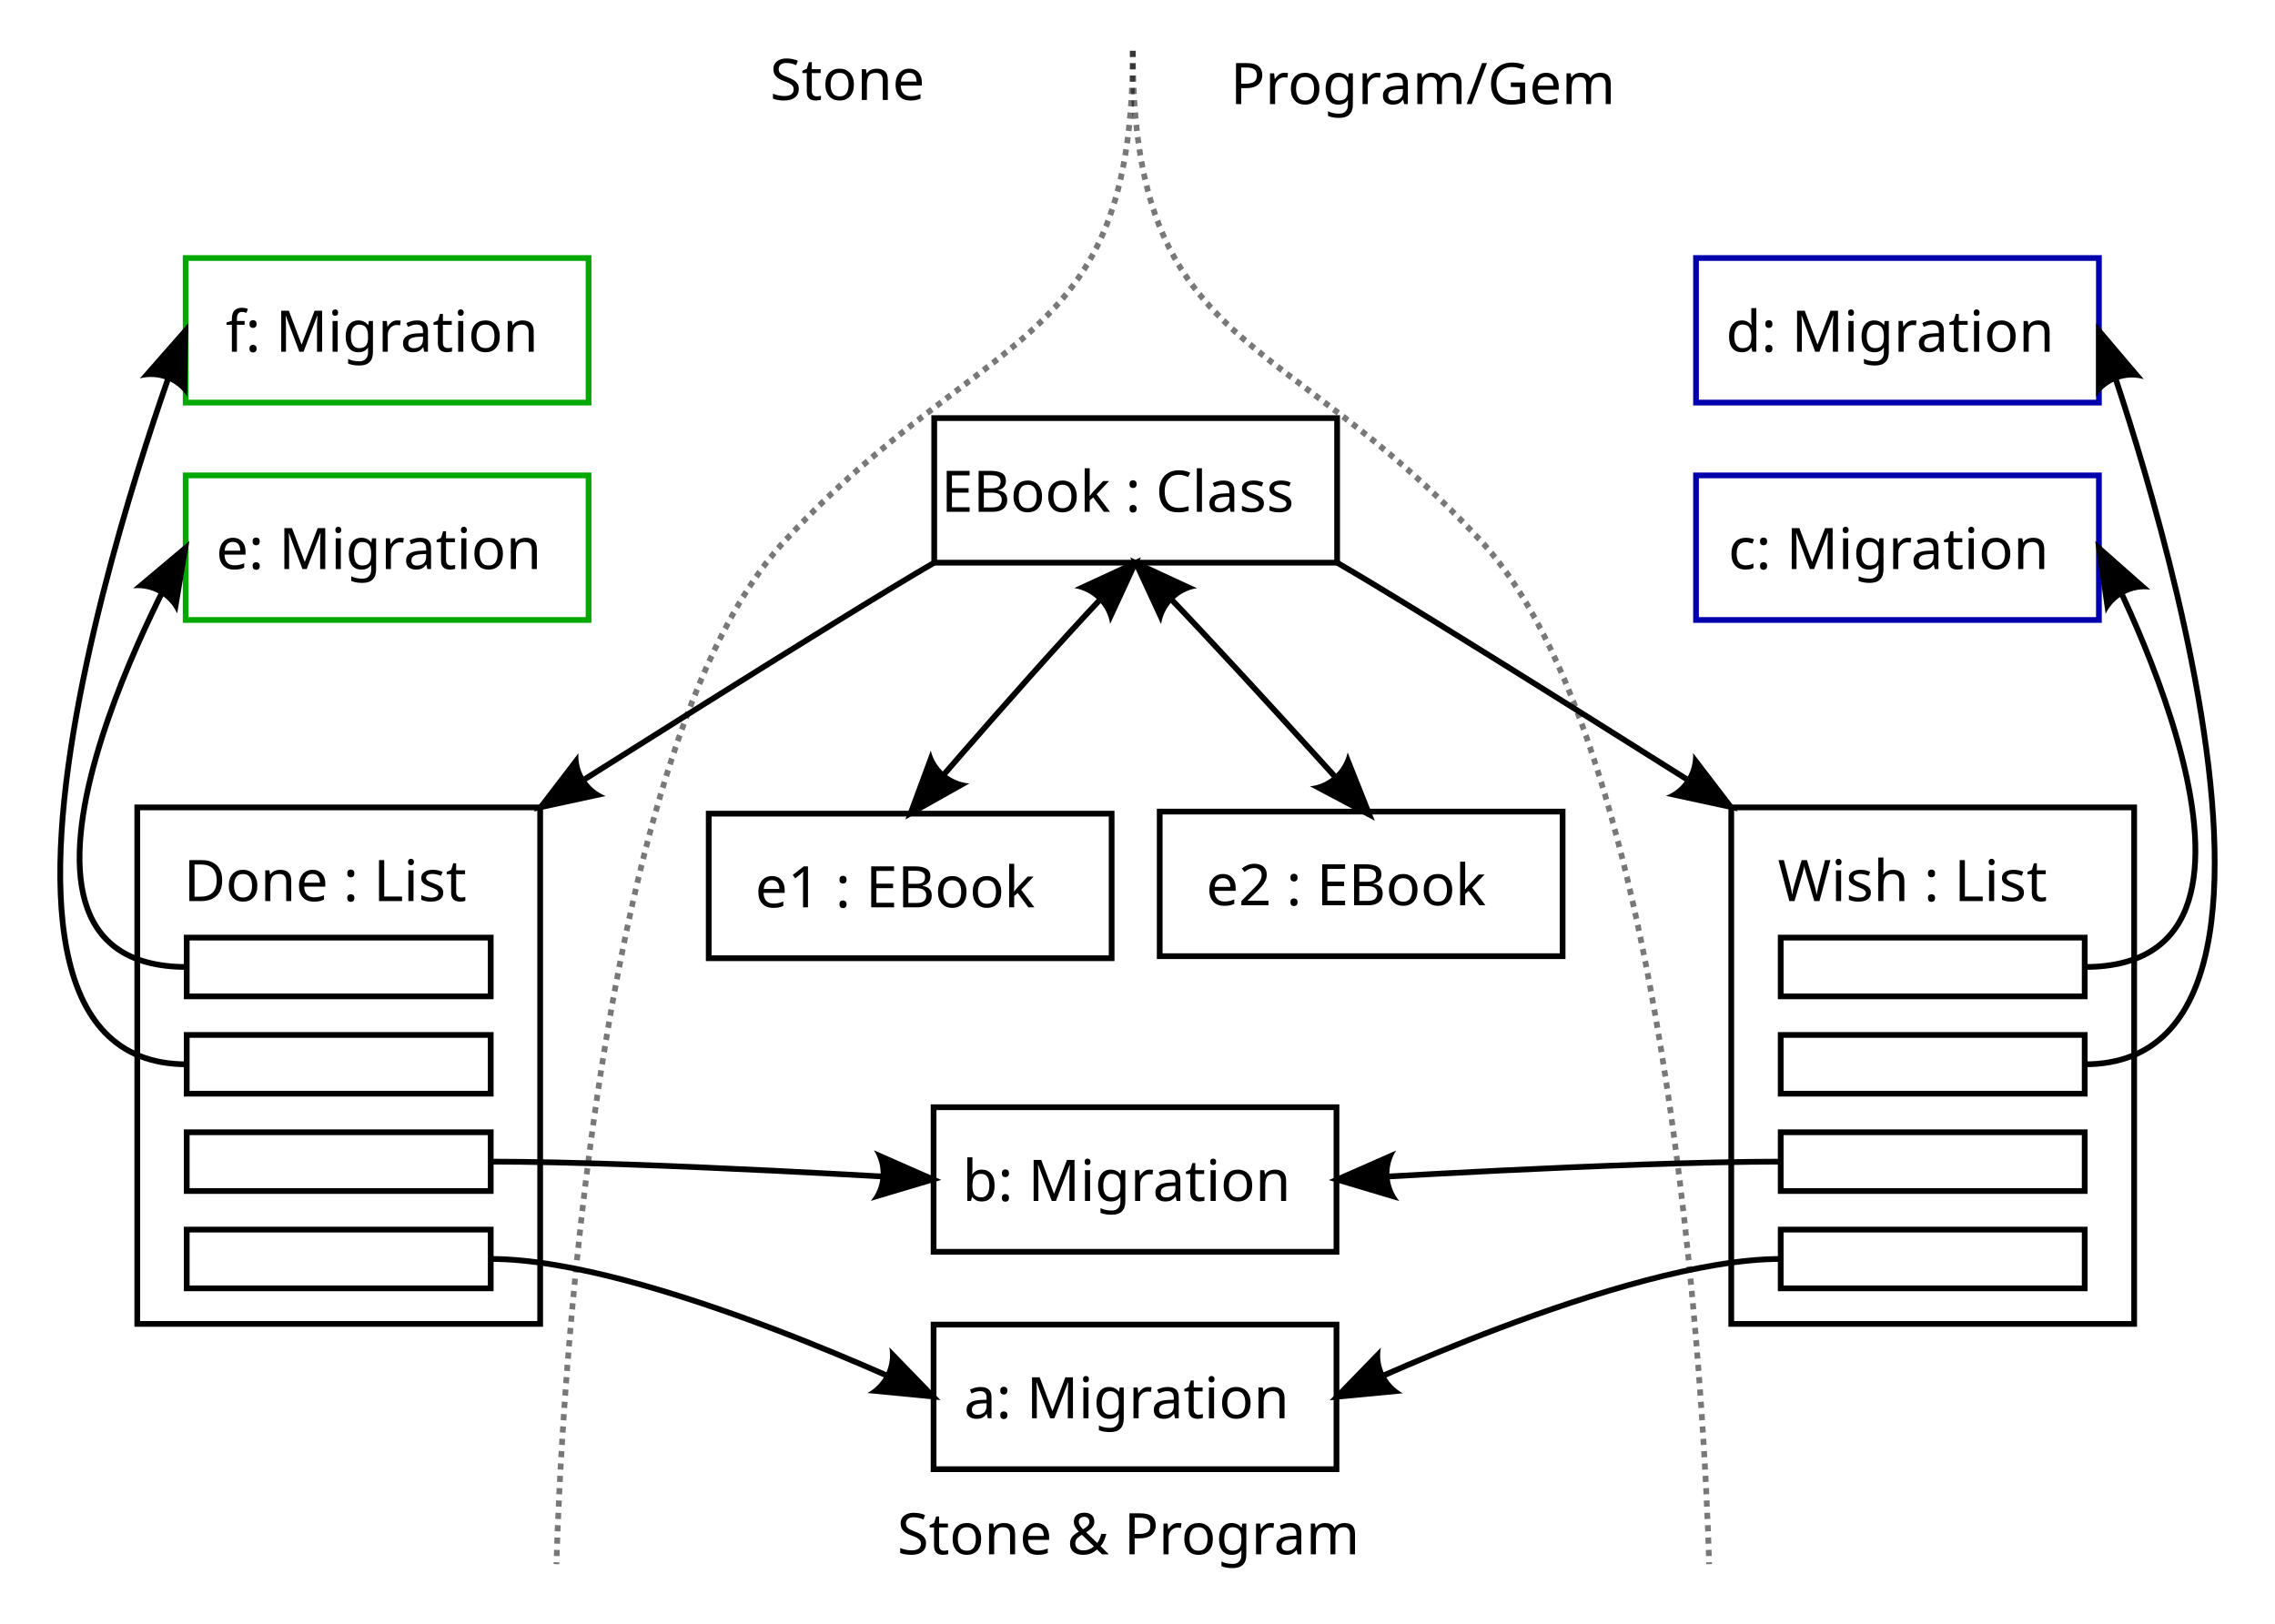
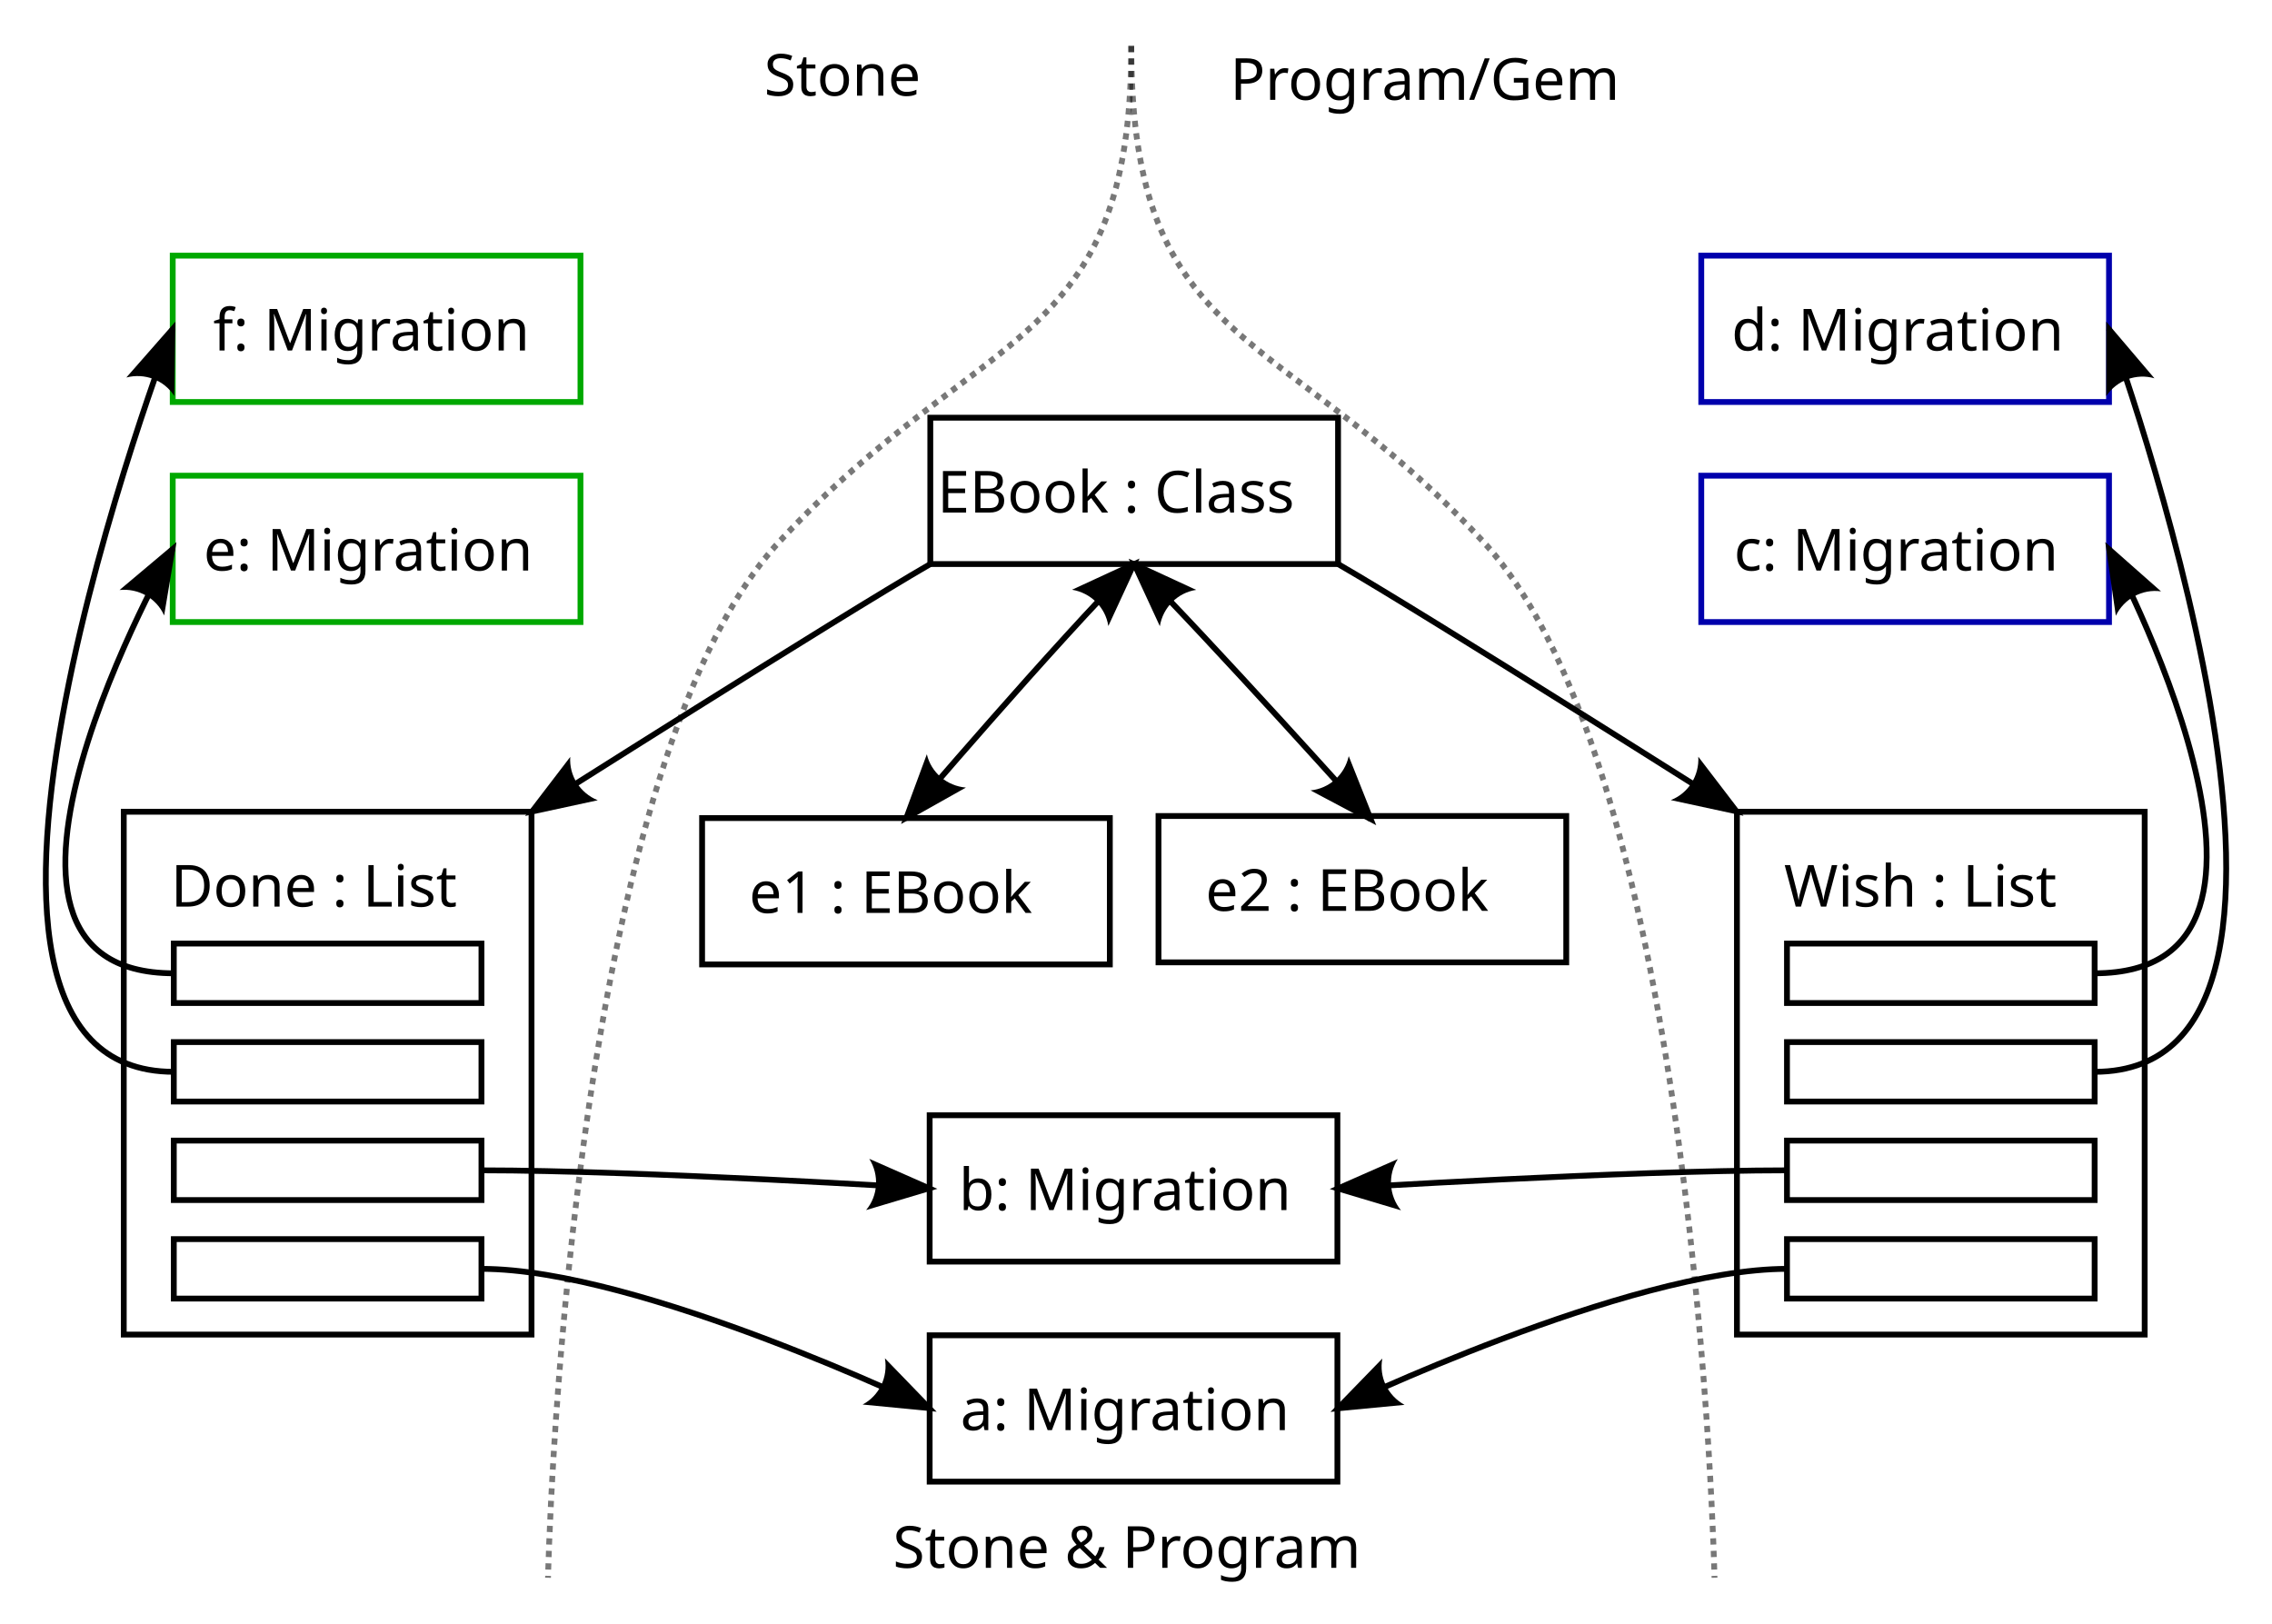
- <svg xmlns="http://www.w3.org/2000/svg" width="396.365" height="282.938" id="svg2" version="1.1">
+ <svg xmlns="http://www.w3.org/2000/svg" width="529.706" height="378.56" id="svg2" version="1.1">
  <defs id="defs4">
    <marker orient="auto" refY="0" refX="0" id="Arrow2Lstart" style="overflow:visible">
      <path id="path4001" style="fill-rule:evenodd;stroke-width:0.625;stroke-linejoin:round" d="M 8.719,4.034 -2.207,0.016 8.719,-4.002 c -1.745,2.372 -1.735,5.617 -6e-7,8.035 z" transform="matrix(1.1,0,0,1.1,1.1,0)" />
    </marker>
    <marker orient="auto" refY="0" refX="0" id="Arrow2Lend" style="overflow:visible">
      <path id="path4004" style="fill-rule:evenodd;stroke-width:0.625;stroke-linejoin:round" d="M 8.719,4.034 -2.207,0.016 8.719,-4.002 c -1.745,2.372 -1.735,5.617 -6e-7,8.035 z" transform="matrix(-1.1,0,0,-1.1,-1.1,0)" />
    </marker>
    <marker orient="auto" refY="0" refX="0" id="Arrow1Lend" style="overflow:visible">
      <path id="path3986" d="M 0,0 5,-5 -12.5,0 5,5 0,0 z" style="fill-rule:evenodd;stroke:#000000;stroke-width:1pt" transform="matrix(-0.8,0,0,-0.8,-10,0)" />
    </marker>
  </defs>
-   <g id="layer1" transform="translate(-94.1008,-11.72602)">
-     <text xml:space="preserve" style="font-size:10px;font-style:normal;font-weight:normal;line-height:125%;letter-spacing:0px;word-spacing:0px;fill:#000000;fill-opacity:1;stroke:none;font-family:Sans" x="228.254" y="29.148" id="text4999">
-       <tspan id="tspan5001" x="228.254" y="29.148">Stone</tspan>
-     </text>
-     <text xml:space="preserve" style="font-size:10px;font-style:normal;font-weight:normal;line-height:125%;letter-spacing:0px;word-spacing:0px;fill:#000000;fill-opacity:1;stroke:none;font-family:Sans" x="308.475" y="29.862" id="text5003">
-       <tspan id="tspan5005" x="308.475" y="29.862">Program/Gem</tspan>
-     </text>
-     <g style="stroke-width:1;stroke-miterlimit:4;stroke-dasharray:none" id="g3761" transform="translate(182.8571,-17.5)">
-       <rect y="102.086" x="74.01" height="25.195" width="70.195" id="rect2985" style="fill:none;stroke:#000000;stroke-width:1;stroke-miterlimit:4;stroke-opacity:1;stroke-dasharray:none;stroke-dashoffset:0" />
-       <text id="text3755" y="118.412" x="75.22" style="font-size:10px;font-style:normal;font-weight:normal;line-height:125%;letter-spacing:0px;word-spacing:0px;fill:#000000;fill-opacity:1;stroke:none;font-family:Sans" xml:space="preserve">
-         <tspan y="118.412" x="75.22" id="tspan3757">EBook : Class</tspan>
+   <g id="layer1" transform="translate(-94.09585,-10.0606)">
+     <g id="g5796" transform="matrix(1.354283,0,0,1.354283,-36.8794,-7.107133)">
+       <text id="text4999" y="29.148" x="228.254" style="font-size:10px;font-style:normal;font-weight:normal;line-height:125%;letter-spacing:0px;word-spacing:0px;fill:#000000;fill-opacity:1;stroke:none;font-family:Sans" xml:space="preserve">
+         <tspan y="29.148" x="228.254" id="tspan5001">Stone</tspan>
+       </text>
+       <text id="text5003" y="29.862" x="308.475" style="font-size:10px;font-style:normal;font-weight:normal;line-height:125%;letter-spacing:0px;word-spacing:0px;fill:#000000;fill-opacity:1;stroke:none;font-family:Sans" xml:space="preserve">
+         <tspan y="29.862" x="308.475" id="tspan5005">Program/Gem</tspan>
+       </text>
+       <g transform="translate(182.8571,-17.5)" id="g3761" style="stroke-width:1;stroke-miterlimit:4;stroke-dasharray:none">
+         <rect style="fill:none;stroke:#000000;stroke-width:1;stroke-miterlimit:4;stroke-opacity:1;stroke-dasharray:none;stroke-dashoffset:0" id="rect2985" width="70.195" height="25.195" x="74.01" y="102.086" />
+         <text xml:space="preserve" style="font-size:10px;font-style:normal;font-weight:normal;line-height:125%;letter-spacing:0px;word-spacing:0px;fill:#000000;fill-opacity:1;stroke:none;font-family:Sans" x="75.22" y="118.412" id="text3755">
+           <tspan id="tspan3757" x="75.22" y="118.412">EBook : Class</tspan>
+         </text>
+       </g>
+       <g style="stroke-width:1;stroke-miterlimit:4;stroke-dasharray:none" transform="translate(143.9286,-16.78571)" id="g3792">
+         <rect y="170.3" x="73.652" height="25.195" width="70.195" id="rect3768" style="fill:none;stroke:#000000;stroke-width:1;stroke-miterlimit:4;stroke-opacity:1;stroke-dasharray:none;stroke-dashoffset:0" />
+         <text id="text3770" y="186.626" x="81.755" style="font-size:10px;font-style:normal;font-weight:normal;line-height:125%;letter-spacing:0px;word-spacing:0px;fill:#000000;fill-opacity:1;stroke:none;font-family:Sans" xml:space="preserve">
+           <tspan y="186.626" x="81.755" id="tspan3772">e1 : EBook</tspan>
+         </text>
+       </g>
+       <g style="stroke-width:1;stroke-miterlimit:4;stroke-dasharray:none" transform="translate(125.3571,-18.57143)" id="g3787">
+         <rect style="fill:none;stroke:#000000;stroke-width:1;stroke-miterlimit:4;stroke-opacity:1;stroke-dasharray:none;stroke-dashoffset:0" id="rect3777" width="70.195" height="25.195" x="170.795" y="171.729" />
+         <text xml:space="preserve" style="font-size:10px;font-style:normal;font-weight:normal;line-height:125%;letter-spacing:0px;word-spacing:0px;fill:#000000;fill-opacity:1;stroke:none;font-family:Sans" x="178.898" y="188.054" id="text3779">
+           <tspan x="178.898" y="188.054" id="tspan3783">e2 : EBook</tspan>
+         </text>
+       </g>
+       <rect style="fill:none;stroke:#000000;stroke-width:1;stroke-miterlimit:4;stroke-opacity:1;stroke-dasharray:none;stroke-dashoffset:0" id="rect5080" width="70.195" height="25.195" x="256.756" y="204.675" />
+       <text xml:space="preserve" style="font-size:10px;font-style:normal;font-weight:normal;line-height:125%;letter-spacing:0px;word-spacing:0px;fill:#000000;fill-opacity:1;stroke:none;font-family:Sans" x="261.791" y="221.001" id="text5082">
+         <tspan x="261.791" y="221.001" id="tspan5084">b: Migration</tspan>
+       </text>
+       <rect y="242.556" x="256.756" height="25.195" width="70.195" id="rect5088" style="fill:none;stroke:#000000;stroke-width:1;stroke-miterlimit:4;stroke-opacity:1;stroke-dasharray:none;stroke-dashoffset:0" />
+       <text id="text5090" y="258.882" x="262.052" style="font-size:10px;font-style:normal;font-weight:normal;line-height:125%;letter-spacing:0px;word-spacing:0px;fill:#000000;fill-opacity:1;stroke:none;font-family:Sans" xml:space="preserve">
+         <tspan id="tspan5092" y="258.882" x="262.052">a: Migration</tspan>
+       </text>
+       <rect y="56.688" x="126.447" height="25.195" width="70.195" id="rect5096" style="fill:none;stroke:#00a800;stroke-width:1;stroke-miterlimit:4;stroke-opacity:1;stroke-dasharray:none;stroke-dashoffset:0" />
+       <text id="text5098" y="73.014" x="133.412" style="font-size:10px;font-style:normal;font-weight:normal;line-height:125%;letter-spacing:0px;word-spacing:0px;fill:#000000;fill-opacity:1;stroke:none;font-family:Sans" xml:space="preserve">
+         <tspan id="tspan5100" y="73.014" x="133.412">f: Migration</tspan>
+       </text>
+       <rect style="fill:none;stroke:#00a800;stroke-width:1;stroke-miterlimit:4;stroke-opacity:1;stroke-dasharray:none;stroke-dashoffset:0" id="rect5104" width="70.195" height="25.195" x="126.447" y="94.569" />
+       <text xml:space="preserve" style="font-size:10px;font-style:normal;font-weight:normal;line-height:125%;letter-spacing:0px;word-spacing:0px;fill:#000000;fill-opacity:1;stroke:none;font-family:Sans" x="131.757" y="110.894" id="text5106">
+         <tspan x="131.757" y="110.894" id="tspan5108">e: Migration</tspan>
+       </text>
+       <rect style="fill:none;stroke:#0000ac;stroke-width:1;stroke-miterlimit:4;stroke-opacity:1;stroke-dasharray:none;stroke-dashoffset:0" id="rect5112" width="70.195" height="25.195" x="389.592" y="56.688" />
+       <text xml:space="preserve" style="font-size:10px;font-style:normal;font-weight:normal;line-height:125%;letter-spacing:0px;word-spacing:0px;fill:#000000;fill-opacity:1;stroke:none;font-family:Sans" x="394.804" y="73.014" id="text5114">
+         <tspan x="394.804" y="73.014" id="tspan5116">d: Migration</tspan>
+       </text>
+       <rect y="94.569" x="389.592" height="25.195" width="70.195" id="rect5120" style="fill:none;stroke:#0000ac;stroke-width:1;stroke-miterlimit:4;stroke-opacity:1;stroke-dasharray:none;stroke-dashoffset:0" />
+       <text id="text5122" y="110.894" x="395.224" style="font-size:10px;font-style:normal;font-weight:normal;line-height:125%;letter-spacing:0px;word-spacing:0px;fill:#000000;fill-opacity:1;stroke:none;font-family:Sans" xml:space="preserve">
+         <tspan id="tspan5124" y="110.894" x="395.224">c: Migration</tspan>
+       </text>
+       <g transform="translate(174.4286,-17.5)" id="g5581">
+         <rect style="fill:none;stroke:#000000;stroke-width:1;stroke-miterlimit:4;stroke-opacity:1;stroke-dasharray:none;stroke-dashoffset:0" id="rect5140" width="70.195" height="90.006" x="-56.41" y="169.926" />
+         <text xml:space="preserve" style="font-size:10px;font-style:normal;font-weight:normal;line-height:125%;letter-spacing:0px;word-spacing:0px;fill:#000000;fill-opacity:1;stroke:none;font-family:Sans" x="-48.307" y="186.251" id="text5142">
+           <tspan x="-48.307" y="186.251" id="tspan5144">Done : List</tspan>
+         </text>
+         <rect style="fill:none;stroke:#000000;stroke-width:1;stroke-miterlimit:4;stroke-opacity:1;stroke-dasharray:none;stroke-dashoffset:0" id="rect5158" width="52.964" height="10.237" x="-47.795" y="192.617" />
+         <rect y="209.578" x="-47.795" height="10.237" width="52.964" id="rect5164" style="fill:none;stroke:#000000;stroke-width:1;stroke-miterlimit:4;stroke-opacity:1;stroke-dasharray:none;stroke-dashoffset:0" />
+         <rect style="fill:none;stroke:#000000;stroke-width:1;stroke-miterlimit:4;stroke-opacity:1;stroke-dasharray:none;stroke-dashoffset:0" id="rect5166" width="52.964" height="10.237" x="-47.795" y="226.538" />
+         <rect y="243.499" x="-47.795" height="10.237" width="52.964" id="rect5168" style="fill:none;stroke:#000000;stroke-width:1;stroke-miterlimit:4;stroke-opacity:1;stroke-dasharray:none;stroke-dashoffset:0" />
+       </g>
+       <rect style="fill:none;stroke:#000000;stroke-width:1;stroke-miterlimit:4;stroke-opacity:1;stroke-dasharray:none;stroke-dashoffset:0" id="rect5185" width="70.195" height="90.006" x="395.733" y="152.426" />
+       <text xml:space="preserve" style="font-size:10px;font-style:normal;font-weight:normal;line-height:125%;letter-spacing:0px;word-spacing:0px;fill:#000000;fill-opacity:1;stroke:none;font-family:Sans" x="403.835" y="168.751" id="text5187">
+         <tspan x="403.835" y="168.751" id="tspan5189">Wish : List</tspan>
+       </text>
+       <rect style="fill:none;stroke:#000000;stroke-width:1;stroke-miterlimit:4;stroke-opacity:1;stroke-dasharray:none;stroke-dashoffset:0" id="rect5191" width="52.964" height="10.237" x="404.348" y="175.117" />
+       <rect y="192.078" x="404.348" height="10.237" width="52.964" id="rect5193" style="fill:none;stroke:#000000;stroke-width:1;stroke-miterlimit:4;stroke-opacity:1;stroke-dasharray:none;stroke-dashoffset:0" />
+       <rect style="fill:none;stroke:#000000;stroke-width:1;stroke-miterlimit:4;stroke-opacity:1;stroke-dasharray:none;stroke-dashoffset:0" id="rect5195" width="52.964" height="10.237" x="404.348" y="209.038" />
+       <rect y="225.999" x="404.348" height="10.237" width="52.964" id="rect5197" style="fill:none;stroke:#000000;stroke-width:1;stroke-miterlimit:4;stroke-opacity:1;stroke-dasharray:none;stroke-dashoffset:0" />
+       <path id="path3797" d="m 291.964,109.781 c -13.381,13.381 -39.286,43.733 -39.286,43.733" style="fill:none;stroke:#000000;stroke-width:1px;stroke-linecap:butt;stroke-linejoin:miter;stroke-opacity:1;marker-start:url(#Arrow2Lstart);marker-mid:none;marker-end:url(#Arrow2Lend)" />
+       <path style="fill:none;stroke:#000000;stroke-width:1px;stroke-linecap:butt;stroke-linejoin:miter;stroke-opacity:1;marker-start:url(#Arrow2Lstart);marker-mid:none;marker-end:url(#Arrow2Lend)" d="m 291.964,109.781 c 12.907,12.907 40.771,43.992 40.771,43.992" id="path4997" />
+       <path style="fill:none;stroke:#000000;stroke-width:1px;stroke-linecap:butt;stroke-linejoin:miter;stroke-opacity:1;marker-start:none;marker-mid:none;marker-end:url(#Arrow2Lend)" d="m 256.867,109.781 c -15.937,9.201 -68.653,42.645 -68.653,42.645" id="path5199" />
+       <path id="path5201" d="m 327.062,109.781 c 15.937,9.201 68.671,42.645 68.671,42.645" style="fill:none;stroke:#000000;stroke-width:1px;stroke-linecap:butt;stroke-linejoin:miter;stroke-opacity:1;marker-start:none;marker-mid:none;marker-end:url(#Arrow2Lend)" />
+       <path style="fill:none;stroke:#000000;stroke-width:1px;stroke-linecap:butt;stroke-linejoin:miter;stroke-opacity:1;marker-start:none;marker-mid:none;marker-end:url(#Arrow2Lend)" d="m 404.348,214.157 c -27.295,0 -77.397,3.116 -77.397,3.116" id="path5575" />
+       <path id="path5577" d="m 404.348,231.118 c -27.295,0 -77.397,24.036 -77.397,24.036" style="fill:none;stroke:#000000;stroke-width:1px;stroke-linecap:butt;stroke-linejoin:miter;stroke-opacity:1;marker-start:none;marker-mid:none;marker-end:url(#Arrow2Lend)" />
+       <path style="fill:none;stroke:#000000;stroke-width:1px;stroke-linecap:butt;stroke-linejoin:miter;stroke-opacity:1;marker-start:none;marker-mid:none;marker-end:url(#Arrow2Lend)" d="m 179.598,231.118 c 27.295,0 77.159,24.036 77.159,24.036" id="path5579" />
+       <path id="path5590" d="m 179.598,214.157 c 27.295,0 77.159,3.116 77.159,3.116" style="fill:none;stroke:#000000;stroke-width:1px;stroke-linecap:butt;stroke-linejoin:miter;stroke-opacity:1;marker-start:none;marker-mid:none;marker-end:url(#Arrow2Lend)" />
+       <path id="path5592" d="m 457.312,180.235 c 41.9,0 2.475,-73.069 2.475,-73.069" style="fill:none;stroke:#000000;stroke-width:1px;stroke-linecap:butt;stroke-linejoin:miter;stroke-opacity:1;marker-start:none;marker-mid:none;marker-end:url(#Arrow2Lend)" />
+       <path style="fill:none;stroke:#000000;stroke-width:1px;stroke-linecap:butt;stroke-linejoin:miter;stroke-opacity:1;marker-start:none;marker-mid:none;marker-end:url(#Arrow2Lend)" d="m 457.312,197.196 c 49.476,0 2.475,-127.911 2.475,-127.911" id="path5594" />
+       <path id="path5596" d="m 126.634,197.196 c -49.476,0 -0.187,-127.911 -0.187,-127.911" style="fill:none;stroke:#000000;stroke-width:1px;stroke-linecap:butt;stroke-linejoin:miter;stroke-opacity:1;marker-start:none;marker-mid:none;marker-end:url(#Arrow2Lend)" />
+       <path style="fill:none;stroke:#000000;stroke-width:1px;stroke-linecap:butt;stroke-linejoin:miter;stroke-opacity:1;marker-start:none;marker-mid:none;marker-end:url(#Arrow2Lend)" d="m 126.634,180.235 c -41.9,0 -0.187,-73.069 -0.187,-73.069" id="path5598" />
+       <g transform="matrix(1,0,0,1.077198,-1.500259,-3.124242)" id="g5072">
+         <path id="path5026" d="m 292.965,22.005 c 0,48.978 -25.563,44.205 -60.58,79.222 C 195.486,138.126 192.558,266.827 192.558,266.827" style="opacity:0.529;fill:none;stroke:#000000;stroke-width:1;stroke-linecap:butt;stroke-linejoin:miter;stroke-miterlimit:4;stroke-opacity:1;stroke-dasharray:1, 1;stroke-dashoffset:0" />
+         <path style="opacity:0.529;fill:none;stroke:#000000;stroke-width:1;stroke-linecap:butt;stroke-linejoin:miter;stroke-miterlimit:4;stroke-opacity:1;stroke-dasharray:1, 1;stroke-dashoffset:0" d="m 292.964,22.005 c 0,48.978 25.563,44.205 60.58,79.222 36.899,36.899 39.827,165.6 39.827,165.6" id="path5030" />
+       </g>
+       <text id="text4999-6" y="282.584" x="250.425" style="font-size:10px;font-style:normal;font-weight:normal;line-height:125%;letter-spacing:0px;word-spacing:0px;fill:#000000;fill-opacity:1;stroke:none;font-family:Sans" xml:space="preserve">
+         <tspan y="282.584" x="250.425" id="tspan5001-5">Stone &amp; Program</tspan>
      </text>
    </g>
-     <g id="g3792" transform="translate(143.9286,-16.78571)" style="stroke-width:1;stroke-miterlimit:4;stroke-dasharray:none">
-       <rect style="fill:none;stroke:#000000;stroke-width:1;stroke-miterlimit:4;stroke-opacity:1;stroke-dasharray:none;stroke-dashoffset:0" id="rect3768" width="70.195" height="25.195" x="73.652" y="170.3" />
-       <text xml:space="preserve" style="font-size:10px;font-style:normal;font-weight:normal;line-height:125%;letter-spacing:0px;word-spacing:0px;fill:#000000;fill-opacity:1;stroke:none;font-family:Sans" x="81.755" y="186.626" id="text3770">
-         <tspan id="tspan3772" x="81.755" y="186.626">e1 : EBook</tspan>
-       </text>
-     </g>
-     <g id="g3787" transform="translate(125.3571,-18.57143)" style="stroke-width:1;stroke-miterlimit:4;stroke-dasharray:none">
-       <rect y="171.729" x="170.795" height="25.195" width="70.195" id="rect3777" style="fill:none;stroke:#000000;stroke-width:1;stroke-miterlimit:4;stroke-opacity:1;stroke-dasharray:none;stroke-dashoffset:0" />
-       <text id="text3779" y="188.054" x="178.898" style="font-size:10px;font-style:normal;font-weight:normal;line-height:125%;letter-spacing:0px;word-spacing:0px;fill:#000000;fill-opacity:1;stroke:none;font-family:Sans" xml:space="preserve">
-         <tspan id="tspan3783" y="188.054" x="178.898">e2 : EBook</tspan>
-       </text>
-     </g>
-     <rect y="204.675" x="256.756" height="25.195" width="70.195" id="rect5080" style="fill:none;stroke:#000000;stroke-width:1;stroke-miterlimit:4;stroke-opacity:1;stroke-dasharray:none;stroke-dashoffset:0" />
-     <text id="text5082" y="221.001" x="261.791" style="font-size:10px;font-style:normal;font-weight:normal;line-height:125%;letter-spacing:0px;word-spacing:0px;fill:#000000;fill-opacity:1;stroke:none;font-family:Sans" xml:space="preserve">
-       <tspan id="tspan5084" y="221.001" x="261.791">b: Migration</tspan>
-     </text>
-     <rect style="fill:none;stroke:#000000;stroke-width:1;stroke-miterlimit:4;stroke-opacity:1;stroke-dasharray:none;stroke-dashoffset:0" id="rect5088" width="70.195" height="25.195" x="256.756" y="242.556" />
-     <text xml:space="preserve" style="font-size:10px;font-style:normal;font-weight:normal;line-height:125%;letter-spacing:0px;word-spacing:0px;fill:#000000;fill-opacity:1;stroke:none;font-family:Sans" x="262.052" y="258.882" id="text5090">
-       <tspan x="262.052" y="258.882" id="tspan5092">a: Migration</tspan>
-     </text>
-     <rect style="fill:none;stroke:#00a800;stroke-width:1;stroke-miterlimit:4;stroke-opacity:1;stroke-dasharray:none;stroke-dashoffset:0" id="rect5096" width="70.195" height="25.195" x="126.447" y="56.688" />
-     <text xml:space="preserve" style="font-size:10px;font-style:normal;font-weight:normal;line-height:125%;letter-spacing:0px;word-spacing:0px;fill:#000000;fill-opacity:1;stroke:none;font-family:Sans" x="133.412" y="73.014" id="text5098">
-       <tspan x="133.412" y="73.014" id="tspan5100">f: Migration</tspan>
-     </text>
-     <rect y="94.569" x="126.447" height="25.195" width="70.195" id="rect5104" style="fill:none;stroke:#00a800;stroke-width:1;stroke-miterlimit:4;stroke-opacity:1;stroke-dasharray:none;stroke-dashoffset:0" />
-     <text id="text5106" y="110.894" x="131.757" style="font-size:10px;font-style:normal;font-weight:normal;line-height:125%;letter-spacing:0px;word-spacing:0px;fill:#000000;fill-opacity:1;stroke:none;font-family:Sans" xml:space="preserve">
-       <tspan id="tspan5108" y="110.894" x="131.757">e: Migration</tspan>
-     </text>
-     <rect y="56.688" x="389.592" height="25.195" width="70.195" id="rect5112" style="fill:none;stroke:#0000ac;stroke-width:1;stroke-miterlimit:4;stroke-opacity:1;stroke-dasharray:none;stroke-dashoffset:0" />
-     <text id="text5114" y="73.014" x="394.804" style="font-size:10px;font-style:normal;font-weight:normal;line-height:125%;letter-spacing:0px;word-spacing:0px;fill:#000000;fill-opacity:1;stroke:none;font-family:Sans" xml:space="preserve">
-       <tspan id="tspan5116" y="73.014" x="394.804">d: Migration</tspan>
-     </text>
-     <rect style="fill:none;stroke:#0000ac;stroke-width:1;stroke-miterlimit:4;stroke-opacity:1;stroke-dasharray:none;stroke-dashoffset:0" id="rect5120" width="70.195" height="25.195" x="389.592" y="94.569" />
-     <text xml:space="preserve" style="font-size:10px;font-style:normal;font-weight:normal;line-height:125%;letter-spacing:0px;word-spacing:0px;fill:#000000;fill-opacity:1;stroke:none;font-family:Sans" x="395.224" y="110.894" id="text5122">
-       <tspan x="395.224" y="110.894" id="tspan5124">c: Migration</tspan>
-     </text>
-     <g id="g5581" transform="translate(174.4286,-17.5)">
-       <rect y="169.926" x="-56.41" height="90.006" width="70.195" id="rect5140" style="fill:none;stroke:#000000;stroke-width:1;stroke-miterlimit:4;stroke-opacity:1;stroke-dasharray:none;stroke-dashoffset:0" />
-       <text id="text5142" y="186.251" x="-48.307" style="font-size:10px;font-style:normal;font-weight:normal;line-height:125%;letter-spacing:0px;word-spacing:0px;fill:#000000;fill-opacity:1;stroke:none;font-family:Sans" xml:space="preserve">
-         <tspan id="tspan5144" y="186.251" x="-48.307">Done : List</tspan>
-       </text>
-       <rect y="192.617" x="-47.795" height="10.237" width="52.964" id="rect5158" style="fill:none;stroke:#000000;stroke-width:1;stroke-miterlimit:4;stroke-opacity:1;stroke-dasharray:none;stroke-dashoffset:0" />
-       <rect style="fill:none;stroke:#000000;stroke-width:1;stroke-miterlimit:4;stroke-opacity:1;stroke-dasharray:none;stroke-dashoffset:0" id="rect5164" width="52.964" height="10.237" x="-47.795" y="209.578" />
-       <rect y="226.538" x="-47.795" height="10.237" width="52.964" id="rect5166" style="fill:none;stroke:#000000;stroke-width:1;stroke-miterlimit:4;stroke-opacity:1;stroke-dasharray:none;stroke-dashoffset:0" />
-       <rect style="fill:none;stroke:#000000;stroke-width:1;stroke-miterlimit:4;stroke-opacity:1;stroke-dasharray:none;stroke-dashoffset:0" id="rect5168" width="52.964" height="10.237" x="-47.795" y="243.499" />
-     </g>
-     <rect y="152.426" x="395.733" height="90.006" width="70.195" id="rect5185" style="fill:none;stroke:#000000;stroke-width:1;stroke-miterlimit:4;stroke-opacity:1;stroke-dasharray:none;stroke-dashoffset:0" />
-     <text id="text5187" y="168.751" x="403.835" style="font-size:10px;font-style:normal;font-weight:normal;line-height:125%;letter-spacing:0px;word-spacing:0px;fill:#000000;fill-opacity:1;stroke:none;font-family:Sans" xml:space="preserve">
-       <tspan id="tspan5189" y="168.751" x="403.835">Wish : List</tspan>
-     </text>
-     <rect y="175.117" x="404.348" height="10.237" width="52.964" id="rect5191" style="fill:none;stroke:#000000;stroke-width:1;stroke-miterlimit:4;stroke-opacity:1;stroke-dasharray:none;stroke-dashoffset:0" />
-     <rect style="fill:none;stroke:#000000;stroke-width:1;stroke-miterlimit:4;stroke-opacity:1;stroke-dasharray:none;stroke-dashoffset:0" id="rect5193" width="52.964" height="10.237" x="404.348" y="192.078" />
-     <rect y="209.038" x="404.348" height="10.237" width="52.964" id="rect5195" style="fill:none;stroke:#000000;stroke-width:1;stroke-miterlimit:4;stroke-opacity:1;stroke-dasharray:none;stroke-dashoffset:0" />
-     <rect style="fill:none;stroke:#000000;stroke-width:1;stroke-miterlimit:4;stroke-opacity:1;stroke-dasharray:none;stroke-dashoffset:0" id="rect5197" width="52.964" height="10.237" x="404.348" y="225.999" />
-     <path style="fill:none;stroke:#000000;stroke-width:1px;stroke-linecap:butt;stroke-linejoin:miter;stroke-opacity:1;marker-start:url(#Arrow2Lstart);marker-mid:none;marker-end:url(#Arrow2Lend)" d="m 291.964,109.781 c -13.381,13.381 -39.286,43.733 -39.286,43.733" id="path3797" />
-     <path id="path4997" d="m 291.964,109.781 c 12.907,12.907 40.771,43.992 40.771,43.992" style="fill:none;stroke:#000000;stroke-width:1px;stroke-linecap:butt;stroke-linejoin:miter;stroke-opacity:1;marker-start:url(#Arrow2Lstart);marker-mid:none;marker-end:url(#Arrow2Lend)" />
-     <path id="path5199" d="m 256.867,109.781 c -15.937,9.201 -68.653,42.645 -68.653,42.645" style="fill:none;stroke:#000000;stroke-width:1px;stroke-linecap:butt;stroke-linejoin:miter;stroke-opacity:1;marker-start:none;marker-mid:none;marker-end:url(#Arrow2Lend)" />
-     <path style="fill:none;stroke:#000000;stroke-width:1px;stroke-linecap:butt;stroke-linejoin:miter;stroke-opacity:1;marker-start:none;marker-mid:none;marker-end:url(#Arrow2Lend)" d="m 327.062,109.781 c 15.937,9.201 68.671,42.645 68.671,42.645" id="path5201" />
-     <path id="path5575" d="m 404.348,214.157 c -27.295,0 -77.397,3.116 -77.397,3.116" style="fill:none;stroke:#000000;stroke-width:1px;stroke-linecap:butt;stroke-linejoin:miter;stroke-opacity:1;marker-start:none;marker-mid:none;marker-end:url(#Arrow2Lend)" />
-     <path style="fill:none;stroke:#000000;stroke-width:1px;stroke-linecap:butt;stroke-linejoin:miter;stroke-opacity:1;marker-start:none;marker-mid:none;marker-end:url(#Arrow2Lend)" d="m 404.348,231.118 c -27.295,0 -77.397,24.036 -77.397,24.036" id="path5577" />
-     <path id="path5579" d="m 179.598,231.118 c 27.295,0 77.159,24.036 77.159,24.036" style="fill:none;stroke:#000000;stroke-width:1px;stroke-linecap:butt;stroke-linejoin:miter;stroke-opacity:1;marker-start:none;marker-mid:none;marker-end:url(#Arrow2Lend)" />
-     <path style="fill:none;stroke:#000000;stroke-width:1px;stroke-linecap:butt;stroke-linejoin:miter;stroke-opacity:1;marker-start:none;marker-mid:none;marker-end:url(#Arrow2Lend)" d="m 179.598,214.157 c 27.295,0 77.159,3.116 77.159,3.116" id="path5590" />
-     <path style="fill:none;stroke:#000000;stroke-width:1px;stroke-linecap:butt;stroke-linejoin:miter;stroke-opacity:1;marker-start:none;marker-mid:none;marker-end:url(#Arrow2Lend)" d="m 457.312,180.235 c 41.9,0 2.475,-73.069 2.475,-73.069" id="path5592" />
-     <path id="path5594" d="m 457.312,197.196 c 49.476,0 2.475,-127.911 2.475,-127.911" style="fill:none;stroke:#000000;stroke-width:1px;stroke-linecap:butt;stroke-linejoin:miter;stroke-opacity:1;marker-start:none;marker-mid:none;marker-end:url(#Arrow2Lend)" />
-     <path style="fill:none;stroke:#000000;stroke-width:1px;stroke-linecap:butt;stroke-linejoin:miter;stroke-opacity:1;marker-start:none;marker-mid:none;marker-end:url(#Arrow2Lend)" d="m 126.634,197.196 c -49.476,0 -0.187,-127.911 -0.187,-127.911" id="path5596" />
-     <path id="path5598" d="m 126.634,180.235 c -41.9,0 -0.187,-73.069 -0.187,-73.069" style="fill:none;stroke:#000000;stroke-width:1px;stroke-linecap:butt;stroke-linejoin:miter;stroke-opacity:1;marker-start:none;marker-mid:none;marker-end:url(#Arrow2Lend)" />
-     <g id="g5072" transform="matrix(1,0,0,1.077198,-1.500259,-3.124242)">
-       <path style="opacity:0.529;fill:none;stroke:#000000;stroke-width:1;stroke-linecap:butt;stroke-linejoin:miter;stroke-miterlimit:4;stroke-opacity:1;stroke-dasharray:1, 1;stroke-dashoffset:0" d="m 292.965,22.005 c 0,48.978 -25.563,44.205 -60.58,79.222 C 195.486,138.126 192.558,266.827 192.558,266.827" id="path5026" />
-       <path id="path5030" d="m 292.964,22.005 c 0,48.978 25.563,44.205 60.58,79.222 36.899,36.899 39.827,165.6 39.827,165.6" style="opacity:0.529;fill:none;stroke:#000000;stroke-width:1;stroke-linecap:butt;stroke-linejoin:miter;stroke-miterlimit:4;stroke-opacity:1;stroke-dasharray:1, 1;stroke-dashoffset:0" />
-     </g>
-     <text xml:space="preserve" style="font-size:10px;font-style:normal;font-weight:normal;line-height:125%;letter-spacing:0px;word-spacing:0px;fill:#000000;fill-opacity:1;stroke:none;font-family:Sans" x="250.425" y="282.584" id="text4999-6">
-       <tspan id="tspan5001-5" x="250.425" y="282.584">Stone &amp; Program</tspan>
-     </text>
  </g>
</svg>
